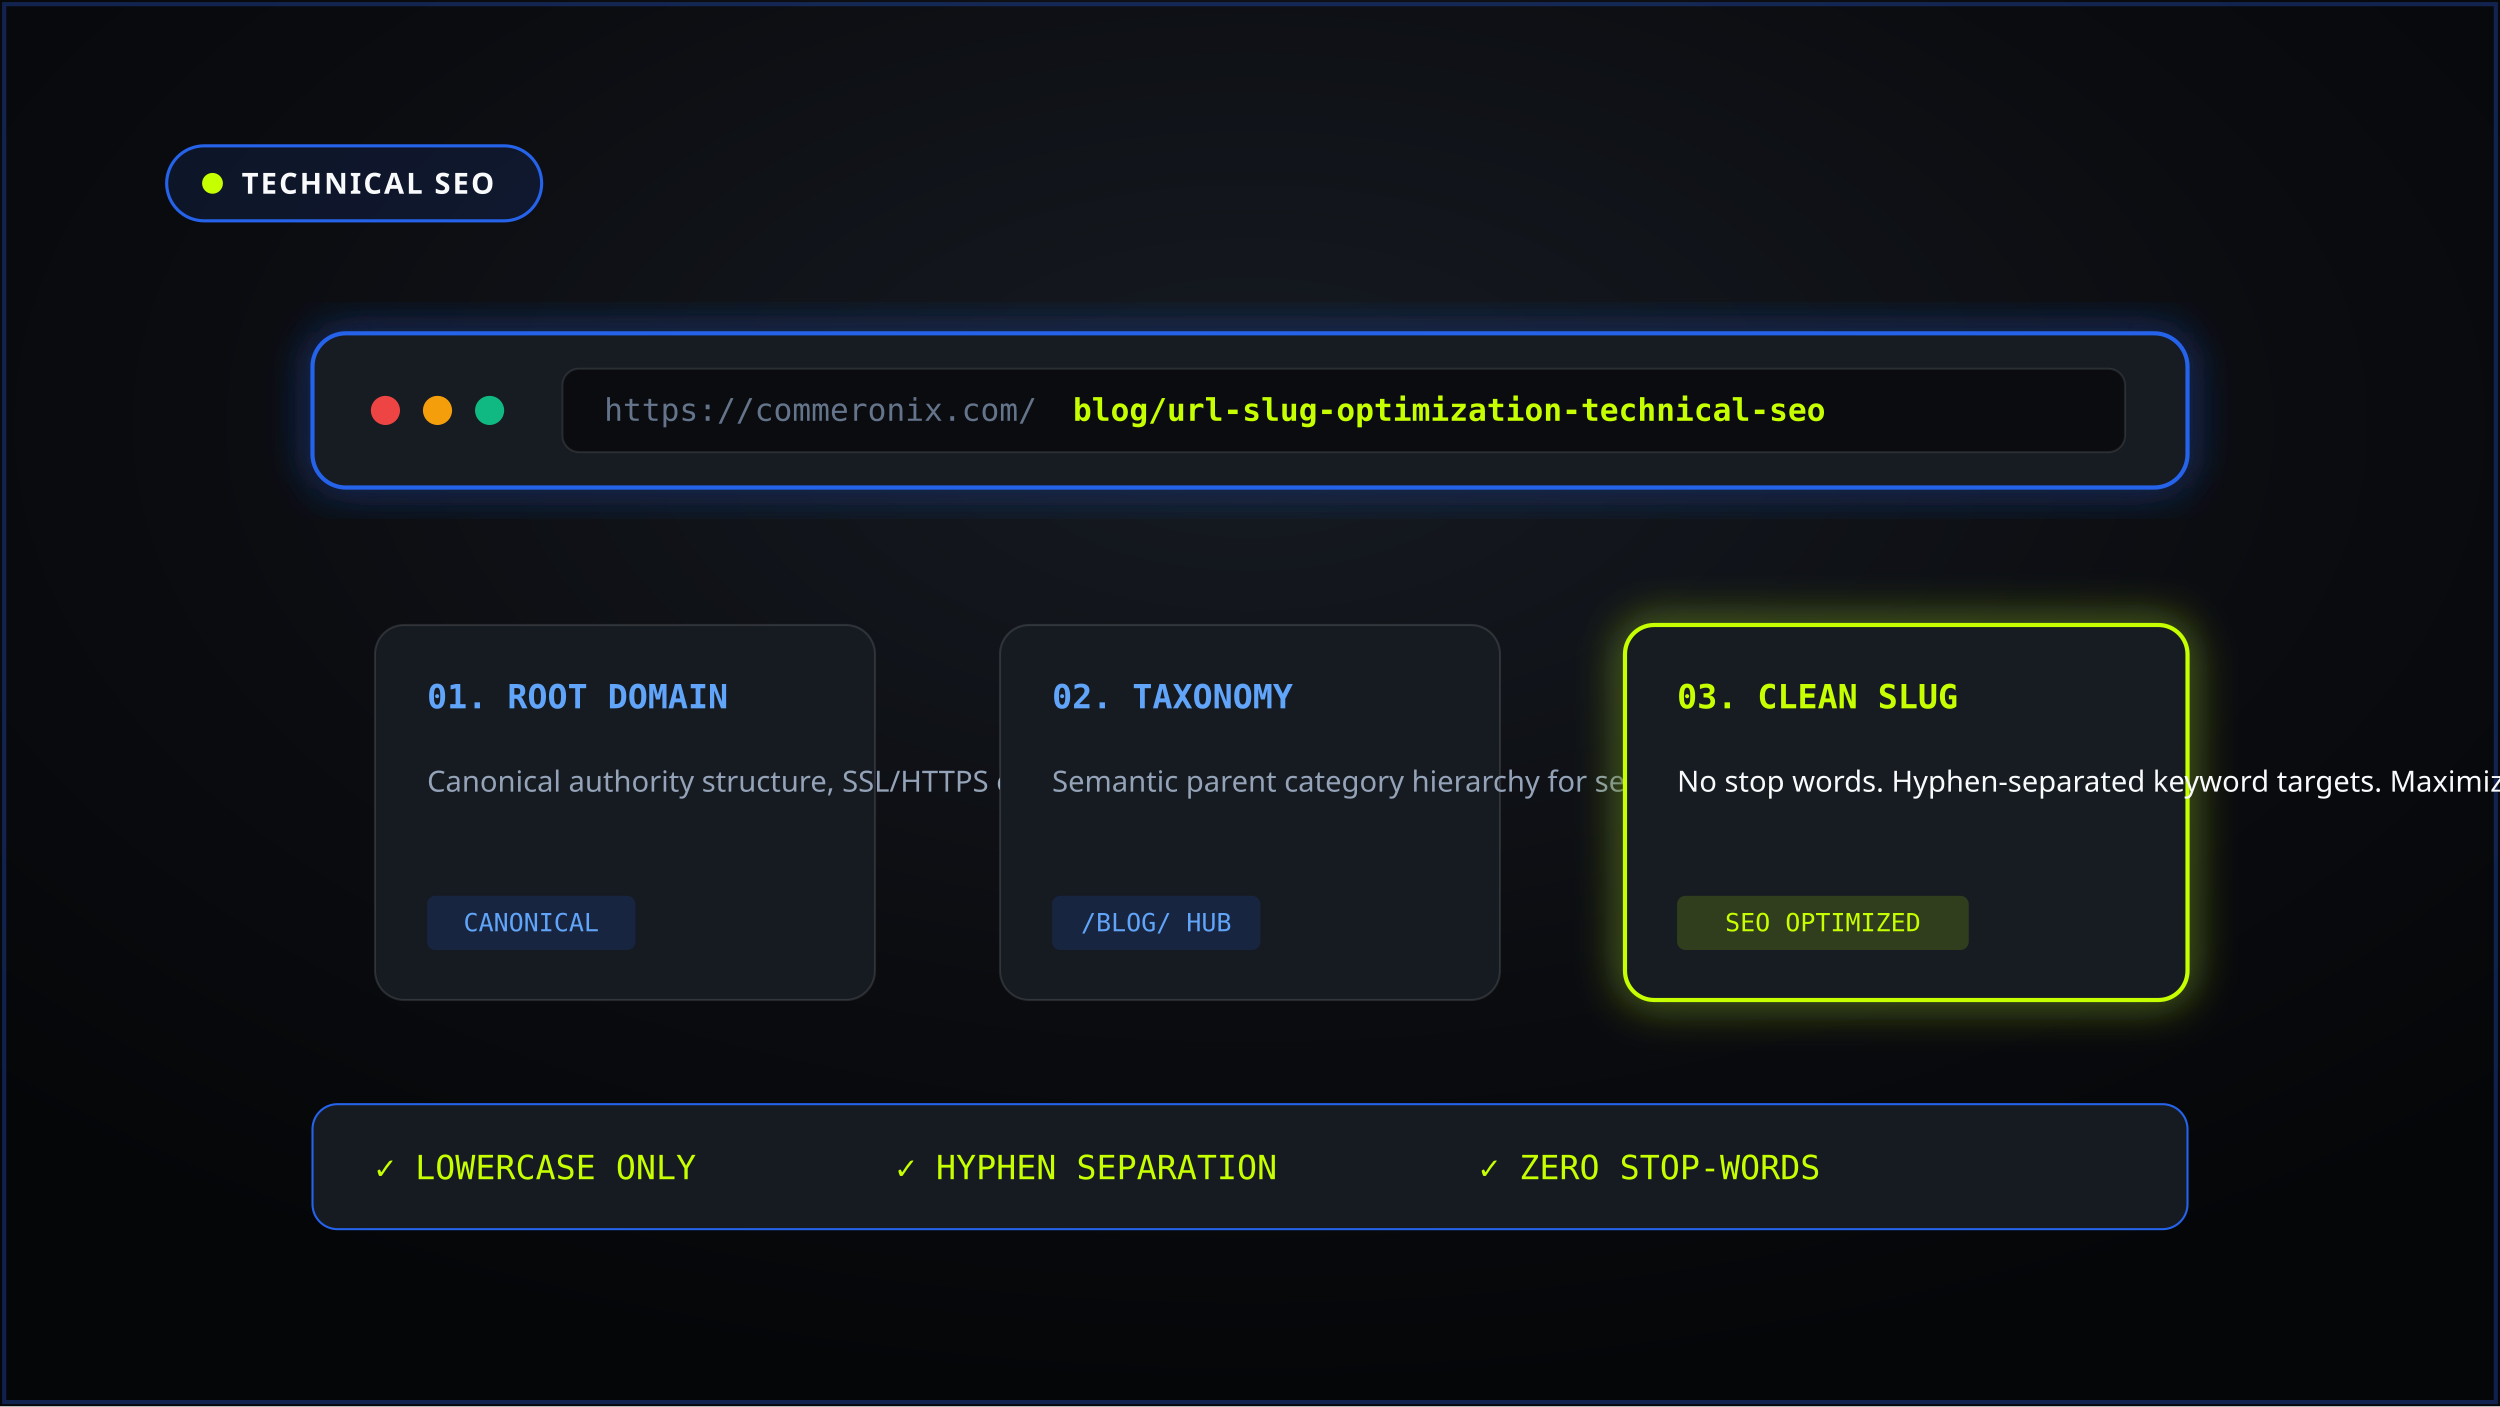
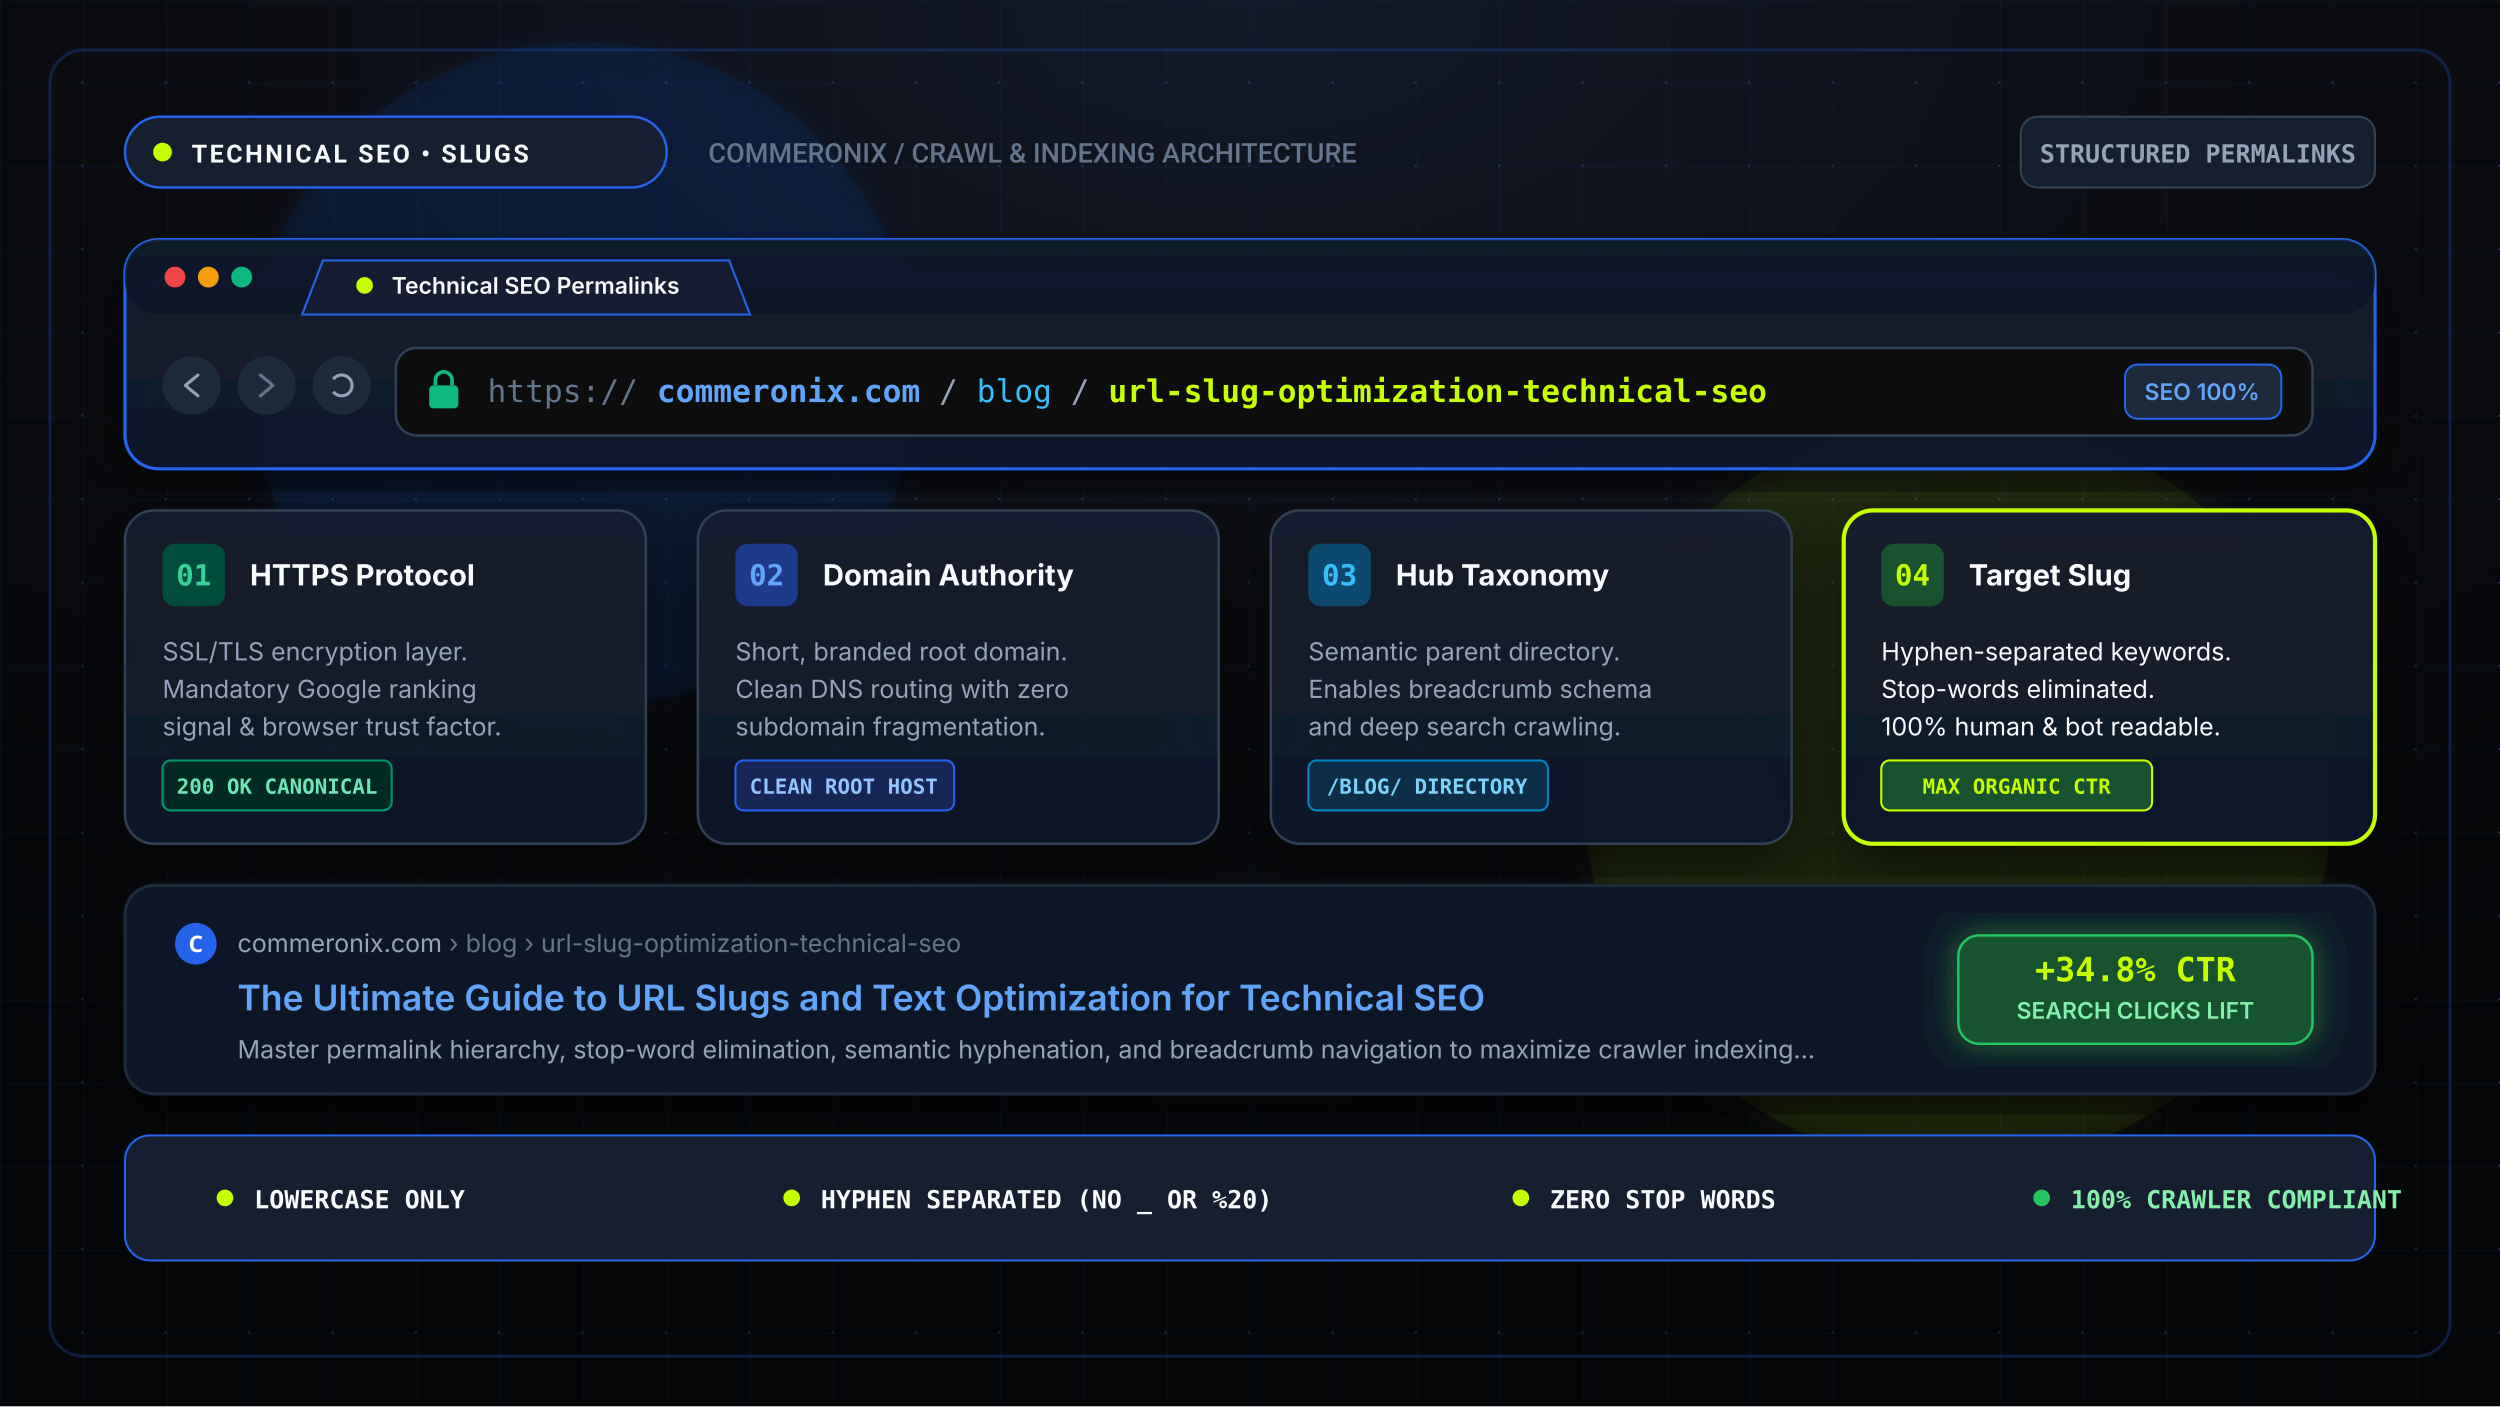
<svg xmlns="http://www.w3.org/2000/svg" viewBox="0 0 1200 675" width="1200" height="675" fill="none">
  <defs>
-     <radialGradient id="bgGrad2" cx="50%" cy="30%" r="70%">
-       <stop offset="0%" stop-color="#161B22" />
-       <stop offset="60%" stop-color="#0B0C10" />
+     <radialGradient id="bg-radial-slugs" cx="50%" cy="0%" r="90%">
+       <stop offset="0%" stop-color="#111827" />
+       <stop offset="50%" stop-color="#0B0C10" />
      <stop offset="100%" stop-color="#050608" />
    </radialGradient>
-     <linearGradient id="blueGrad2" x1="0%" y1="0%" x2="100%" y2="100%">
+     <linearGradient id="cobalt-grad-s" x1="0%" y1="0%" x2="100%" y2="100%">
      <stop offset="0%" stop-color="#60A5FA" />
-       <stop offset="100%" stop-color="#2563EB" />
+       <stop offset="50%" stop-color="#2563EB" />
+       <stop offset="100%" stop-color="#1D4ED8" />
    </linearGradient>
-     <filter id="glow2" x="-20%" y="-20%" width="140%" height="140%">
-       <feGaussianBlur stdDeviation="10" result="blur" />
+     <linearGradient id="lime-grad-s" x1="0%" y1="0%" x2="100%" y2="100%">
+       <stop offset="0%" stop-color="#E2FF4D" />
+       <stop offset="100%" stop-color="#C6FF00" />
+     </linearGradient>
+     <linearGradient id="card-grad-s" x1="0%" y1="0%" x2="0%" y2="100%">
+       <stop offset="0%" stop-color="#161F30" stop-opacity="0.9" />
+       <stop offset="100%" stop-color="#0F172A" stop-opacity="0.95" />
+     </linearGradient>
+     <filter id="soft-glow-s" x="-20%" y="-20%" width="140%" height="140%">
+       <feGaussianBlur stdDeviation="8" result="blur" />
      <feMerge>
        <feMergeNode in="blur" />
        <feMergeNode in="SourceGraphic" />
      </feMerge>
    </filter>
+     <filter id="box-shadow-s" x="-10%" y="-10%" width="120%" height="120%">
+       <feDropShadow dx="0" dy="12" stdDeviation="16" flood-color="#000000" flood-opacity="0.6" />
+     </filter>
+     <pattern id="tech-grid-s" width="40" height="40" patternUnits="userSpaceOnUse">
+       <path d="M 40 0 L 0 0 0 40" fill="none" stroke="#2563EB" stroke-width="1" stroke-opacity="0.08" />
+       <circle cx="40" cy="40" r="1" fill="#60A5FA" fill-opacity="0.25" />
+     </pattern>
  </defs>
-   <rect width="1200" height="675" fill="url(#bgGrad2)" />
-   <rect x="2" y="2" width="1196" height="671" stroke="#2563EB" stroke-width="2" stroke-opacity="0.3" />
-   <rect x="80" y="70" width="180" height="36" rx="18" fill="rgba(37,99,235,0.12)" stroke="#2563EB" stroke-width="1.5" />
-   <circle cx="102" cy="88" r="5" fill="#C6FF00" />
-   <text x="116" y="93" fill="#F8FAFC" font-family="'Plus Jakarta Sans', sans-serif" font-size="14" font-weight="700" letter-spacing="1">TECHNICAL SEO</text>
-   <rect x="150" y="160" width="900" height="74" rx="16" fill="#161B22" stroke="#2563EB" stroke-width="2" filter="url(#glow2)" />
-   <circle cx="185" cy="197" r="7" fill="#EF4444" />
-   <circle cx="210" cy="197" r="7" fill="#F59E0B" />
-   <circle cx="235" cy="197" r="7" fill="#10B981" />
-   <rect x="270" y="177" width="750" height="40" rx="8" fill="#0B0C10" stroke="rgba(255,255,255,0.1)" />
-   <text x="290" y="202" fill="#64748B" font-family="'JetBrains Mono', monospace" font-size="15">https://commeronix.com/</text>
-   <text x="515" y="202" fill="#C6FF00" font-family="'JetBrains Mono', monospace" font-size="15" font-weight="700">blog/url-slug-optimization-technical-seo</text>
-   <rect x="180" y="300" width="240" height="180" rx="14" fill="#161B22" stroke="rgba(255,255,255,0.12)" />
-   <text x="205" y="340" fill="#60A5FA" font-family="'JetBrains Mono', monospace" font-size="16" font-weight="700">01. ROOT DOMAIN</text>
-   <text x="205" y="380" fill="#94A3B8" font-family="'Plus Jakarta Sans', sans-serif" font-size="14">Canonical authority structure, SSL/HTTPS encryption, and breadcrumb base.</text>
-   <rect x="205" y="430" width="100" height="26" rx="4" fill="rgba(37,99,235,0.15)" />
-   <text x="255" y="447" text-anchor="middle" fill="#60A5FA" font-family="'JetBrains Mono', monospace" font-size="12">CANONICAL</text>
-   <rect x="480" y="300" width="240" height="180" rx="14" fill="#161B22" stroke="rgba(255,255,255,0.12)" />
-   <text x="505" y="340" fill="#60A5FA" font-family="'JetBrains Mono', monospace" font-size="16" font-weight="700">02. TAXONOMY</text>
-   <text x="505" y="380" fill="#94A3B8" font-family="'Plus Jakarta Sans', sans-serif" font-size="14">Semantic parent category hierarchy for search engine crawlers and crawlbility.</text>
-   <rect x="505" y="430" width="100" height="26" rx="4" fill="rgba(37,99,235,0.15)" />
-   <text x="555" y="447" text-anchor="middle" fill="#60A5FA" font-family="'JetBrains Mono', monospace" font-size="12">/BLOG/ HUB</text>
-   <rect x="780" y="300" width="270" height="180" rx="14" fill="#161B22" stroke="#C6FF00" stroke-width="2" filter="url(#glow2)" />
-   <text x="805" y="340" fill="#C6FF00" font-family="'JetBrains Mono', monospace" font-size="16" font-weight="700">03. CLEAN SLUG</text>
-   <text x="805" y="380" fill="#F8FAFC" font-family="'Plus Jakarta Sans', sans-serif" font-size="14">No stop words. Hyphen-separated keyword targets. Maximizes search CTR.</text>
-   <rect x="805" y="430" width="140" height="26" rx="4" fill="rgba(198,255,0,0.15)" />
-   <text x="875" y="447" text-anchor="middle" fill="#C6FF00" font-family="'JetBrains Mono', monospace" font-size="12">SEO OPTIMIZED</text>
-   <rect x="150" y="530" width="900" height="60" rx="12" fill="#161B22" stroke="#2563EB" stroke-width="1" />
-   <text x="180" y="566" fill="#C6FF00" font-family="'JetBrains Mono', monospace" font-size="16">✓ LOWERCASE ONLY</text>
-   <text x="430" y="566" fill="#C6FF00" font-family="'JetBrains Mono', monospace" font-size="16">✓ HYPHEN SEPARATION</text>
-   <text x="710" y="566" fill="#C6FF00" font-family="'JetBrains Mono', monospace" font-size="16">✓ ZERO STOP-WORDS</text>
+   <rect width="1200" height="675" fill="url(#bg-radial-slugs)" />
+   <rect width="1200" height="675" fill="url(#tech-grid-s)" />
+   <circle cx="280" cy="180" r="160" fill="#2563EB" fill-opacity="0.08" filter="url(#soft-glow-s)" />
+   <circle cx="940" cy="380" r="180" fill="#C6FF00" fill-opacity="0.06" filter="url(#soft-glow-s)" />
+   <rect x="24" y="24" width="1152" height="627" rx="16" stroke="#2563EB" stroke-opacity="0.25" stroke-width="1.5" />
+   <g transform="translate(60, 56)">
+     <rect x="0" y="0" width="260" height="34" rx="17" fill="#161F30" stroke="#2563EB" stroke-width="1.2" />
+     <circle cx="18" cy="17" r="4.5" fill="#C6FF00" />
+     <text x="32" y="22" fill="#F8FAFC" font-family="-apple-system, BlinkMacSystemFont, 'Segoe UI', Roboto, sans-serif" font-size="12" font-weight="700" letter-spacing="1.2">TECHNICAL SEO • SLUGS</text>
+     <text x="280" y="22" fill="#64748B" font-family="-apple-system, BlinkMacSystemFont, 'Segoe UI', Roboto, sans-serif" font-size="13" font-weight="500">COMMERONIX / CRAWL &amp; INDEXING ARCHITECTURE</text>
+     <rect x="910" y="0" width="170" height="34" rx="8" fill="#161F30" stroke="#334155" stroke-width="1" />
+     <text x="995" y="22" text-anchor="middle" fill="#94A3B8" font-family="'JetBrains Mono', monospace" font-size="12" font-weight="600">STRUCTURED PERMALINKS</text>
+   </g>
+   <g transform="translate(60, 115)" filter="url(#box-shadow-s)">
+     <rect width="1080" height="110" rx="16" fill="url(#card-grad-s)" stroke="#2563EB" stroke-width="1.5" />
+     <rect x="0" y="0" width="1080" height="36" rx="16" fill="#111827" fill-opacity="0.8" />
+     <circle cx="24" cy="18" r="5" fill="#EF4444" />
+     <circle cx="40" cy="18" r="5" fill="#F59E0B" />
+     <circle cx="56" cy="18" r="5" fill="#10B981" />
+     <path d="M 85 36 L 95 10 L 290 10 L 300 36 Z" fill="#161F30" stroke="#2563EB" stroke-width="1" />
+     <circle cx="115" cy="22" r="4" fill="#C6FF00" />
+     <text x="128" y="26" fill="#F8FAFC" font-family="-apple-system, BlinkMacSystemFont, sans-serif" font-size="11" font-weight="600">Technical SEO Permalinks</text>
+     <g transform="translate(20, 52)">
+       <circle cx="12" cy="18" r="14" fill="#1E293B" />
+       <path d="M 15 13 L 9 18 L 15 23" stroke="#94A3B8" stroke-width="1.5" stroke-linecap="round" stroke-linejoin="round" />
+       <circle cx="48" cy="18" r="14" fill="#1E293B" />
+       <path d="M 45 13 L 51 18 L 45 23" stroke="#64748B" stroke-width="1.5" stroke-linecap="round" stroke-linejoin="round" />
+       <circle cx="84" cy="18" r="14" fill="#1E293B" />
+       <path d="M 80 15 A 5 5 0 1 1 80 21" stroke="#94A3B8" stroke-width="1.5" fill="none" />
+     </g>
+     <g transform="translate(130, 52)">
+       <rect width="920" height="42" rx="10" fill="#0B0C10" stroke="#334155" stroke-width="1.2" />
+       <g transform="translate(16, 12)">
+         <rect x="0" y="6" width="14" height="11" rx="2" fill="#10B981" />
+         <path d="M 3 6 L 3 3.5 A 4 4 0 0 1 11 3.5 L 11 6" fill="none" stroke="#10B981" stroke-width="1.8" />
+       </g>
+       <text x="44" y="26" font-family="'JetBrains Mono', monospace" font-size="15">
+         <tspan fill="#64748B">https://</tspan>
+         <tspan fill="#60A5FA" font-weight="600">commeronix.com</tspan>
+         <tspan fill="#94A3B8">/</tspan>
+         <tspan fill="#38BDF8">blog</tspan>
+         <tspan fill="#94A3B8">/</tspan>
+         <tspan fill="#C6FF00" font-weight="700">url-slug-optimization-technical-seo</tspan>
+       </text>
+       <rect x="830" y="8" width="75" height="26" rx="6" fill="#1E293B" stroke="#2563EB" stroke-width="1" />
+       <text x="867" y="25" text-anchor="middle" fill="#60A5FA" font-family="-apple-system, BlinkMacSystemFont, sans-serif" font-size="11" font-weight="600">SEO 100%</text>
+     </g>
+   </g>
+   <g transform="translate(60, 245)">
+     <g transform="translate(0, 0)" filter="url(#box-shadow-s)">
+       <rect width="250" height="160" rx="14" fill="url(#card-grad-s)" stroke="#334155" stroke-width="1.2" />
+       <rect x="18" y="16" width="30" height="30" rx="6" fill="#064E3B" />
+       <text x="33" y="36" text-anchor="middle" fill="#34D399" font-family="'JetBrains Mono', monospace" font-size="14" font-weight="800">01</text>
+       <text x="60" y="36" fill="#F8FAFC" font-family="-apple-system, BlinkMacSystemFont, sans-serif" font-size="14" font-weight="700">HTTPS Protocol</text>
+       <text x="18" y="72" fill="#94A3B8" font-family="-apple-system, BlinkMacSystemFont, sans-serif" font-size="12" line-height="1.4">
+         <tspan x="18" dy="0">SSL/TLS encryption layer.</tspan>
+         <tspan x="18" dy="18">Mandatory Google ranking</tspan>
+         <tspan x="18" dy="18">signal &amp; browser trust factor.</tspan>
+       </text>
+       <rect x="18" y="120" width="110" height="24" rx="4" fill="#022C22" stroke="#059669" stroke-width="1" />
+       <text x="73" y="136" text-anchor="middle" fill="#6EE7B7" font-family="'JetBrains Mono', monospace" font-size="10" font-weight="700">200 OK CANONICAL</text>
+     </g>
+     <g transform="translate(275, 0)" filter="url(#box-shadow-s)">
+       <rect width="250" height="160" rx="14" fill="url(#card-grad-s)" stroke="#334155" stroke-width="1.2" />
+       <rect x="18" y="16" width="30" height="30" rx="6" fill="#1E3A8A" />
+       <text x="33" y="36" text-anchor="middle" fill="#60A5FA" font-family="'JetBrains Mono', monospace" font-size="14" font-weight="800">02</text>
+       <text x="60" y="36" fill="#F8FAFC" font-family="-apple-system, BlinkMacSystemFont, sans-serif" font-size="14" font-weight="700">Domain Authority</text>
+       <text x="18" y="72" fill="#94A3B8" font-family="-apple-system, BlinkMacSystemFont, sans-serif" font-size="12">
+         <tspan x="18" dy="0">Short, branded root domain.</tspan>
+         <tspan x="18" dy="18">Clean DNS routing with zero</tspan>
+         <tspan x="18" dy="18">subdomain fragmentation.</tspan>
+       </text>
+       <rect x="18" y="120" width="105" height="24" rx="4" fill="#172554" stroke="#2563EB" stroke-width="1" />
+       <text x="70" y="136" text-anchor="middle" fill="#93C5FD" font-family="'JetBrains Mono', monospace" font-size="10" font-weight="700">CLEAN ROOT HOST</text>
+     </g>
+     <g transform="translate(550, 0)" filter="url(#box-shadow-s)">
+       <rect width="250" height="160" rx="14" fill="url(#card-grad-s)" stroke="#334155" stroke-width="1.2" />
+       <rect x="18" y="16" width="30" height="30" rx="6" fill="#0C4A6E" />
+       <text x="33" y="36" text-anchor="middle" fill="#38BDF8" font-family="'JetBrains Mono', monospace" font-size="14" font-weight="800">03</text>
+       <text x="60" y="36" fill="#F8FAFC" font-family="-apple-system, BlinkMacSystemFont, sans-serif" font-size="14" font-weight="700">Hub Taxonomy</text>
+       <text x="18" y="72" fill="#94A3B8" font-family="-apple-system, BlinkMacSystemFont, sans-serif" font-size="12">
+         <tspan x="18" dy="0">Semantic parent directory.</tspan>
+         <tspan x="18" dy="18">Enables breadcrumb schema</tspan>
+         <tspan x="18" dy="18">and deep search crawling.</tspan>
+       </text>
+       <rect x="18" y="120" width="115" height="24" rx="4" fill="#082F49" stroke="#0284C7" stroke-width="1" />
+       <text x="75" y="136" text-anchor="middle" fill="#7DD3FC" font-family="'JetBrains Mono', monospace" font-size="10" font-weight="700">/BLOG/ DIRECTORY</text>
+     </g>
+     <g transform="translate(825, 0)" filter="url(#box-shadow-s)">
+       <rect width="255" height="160" rx="14" fill="url(#card-grad-s)" stroke="#C6FF00" stroke-width="2" />
+       <rect x="18" y="16" width="30" height="30" rx="6" fill="#14532D" />
+       <text x="33" y="36" text-anchor="middle" fill="#C6FF00" font-family="'JetBrains Mono', monospace" font-size="14" font-weight="800">04</text>
+       <text x="60" y="36" fill="#FFFFFF" font-family="-apple-system, BlinkMacSystemFont, sans-serif" font-size="14" font-weight="700">Target Slug</text>
+       <text x="18" y="72" fill="#F8FAFC" font-family="-apple-system, BlinkMacSystemFont, sans-serif" font-size="12">
+         <tspan x="18" dy="0">Hyphen-separated keywords.</tspan>
+         <tspan x="18" dy="18">Stop-words eliminated.</tspan>
+         <tspan x="18" dy="18">100% human &amp; bot readable.</tspan>
+       </text>
+       <rect x="18" y="120" width="130" height="24" rx="4" fill="#14532D" stroke="#C6FF00" stroke-width="1" />
+       <text x="83" y="136" text-anchor="middle" fill="#C6FF00" font-family="'JetBrains Mono', monospace" font-size="10" font-weight="800">MAX ORGANIC CTR</text>
+     </g>
+   </g>
+   <g transform="translate(60, 425)" filter="url(#box-shadow-s)">
+     <rect width="1080" height="100" rx="14" fill="#111827" stroke="#1E293B" stroke-width="1.5" />
+     <g transform="translate(24, 18)">
+       <circle cx="10" cy="10" r="10" fill="#2563EB" />
+       <text x="10" y="14" text-anchor="middle" fill="#FFFFFF" font-family="sans-serif" font-size="11" font-weight="700">C</text>
+       <text x="30" y="14" fill="#94A3B8" font-family="-apple-system, BlinkMacSystemFont, sans-serif" font-size="12">
+         commeronix.com <tspan fill="#64748B">› blog › url-slug-optimization-technical-seo</tspan>
+       </text>
+       <text x="30" y="42" fill="#60A5FA" font-family="-apple-system, BlinkMacSystemFont, sans-serif" font-size="17" font-weight="600">The Ultimate Guide to URL Slugs and Text Optimization for Technical SEO</text>
+       <text x="30" y="65" fill="#94A3B8" font-family="-apple-system, BlinkMacSystemFont, sans-serif" font-size="12">
+         Master permalink hierarchy, stop-word elimination, semantic hyphenation, and breadcrumb navigation to maximize crawler indexing...
+       </text>
+     </g>
+     <rect x="880" y="24" width="170" height="52" rx="10" fill="#14532D" stroke="#22C55E" stroke-width="1.2" filter="url(#soft-glow-s)" />
+     <text x="965" y="46" text-anchor="middle" fill="#C6FF00" font-family="'JetBrains Mono', monospace" font-size="16" font-weight="800">+34.8% CTR</text>
+     <text x="965" y="64" text-anchor="middle" fill="#86EFAC" font-family="-apple-system, BlinkMacSystemFont, sans-serif" font-size="11" font-weight="600">SEARCH CLICKS LIFT</text>
+   </g>
+   <g transform="translate(60, 545)">
+     <rect width="1080" height="60" rx="12" fill="#161F30" stroke="#2563EB" stroke-width="1" />
+     <g transform="translate(40, 20)">
+       <circle cx="8" cy="10" r="4" fill="#C6FF00" />
+       <text x="22" y="15" fill="#F8FAFC" font-family="'JetBrains Mono', monospace" font-size="12" font-weight="700">LOWERCASE ONLY</text>
+       <circle cx="280" cy="10" r="4" fill="#C6FF00" />
+       <text x="294" y="15" fill="#F8FAFC" font-family="'JetBrains Mono', monospace" font-size="12" font-weight="700">HYPHEN SEPARATED (NO _ OR %20)</text>
+       <circle cx="630" cy="10" r="4" fill="#C6FF00" />
+       <text x="644" y="15" fill="#F8FAFC" font-family="'JetBrains Mono', monospace" font-size="12" font-weight="700">ZERO STOP WORDS</text>
+       <circle cx="880" cy="10" r="4" fill="#22C55E" />
+       <text x="894" y="15" fill="#86EFAC" font-family="'JetBrains Mono', monospace" font-size="12" font-weight="700">100% CRAWLER COMPLIANT</text>
+     </g>
+   </g>
</svg>
